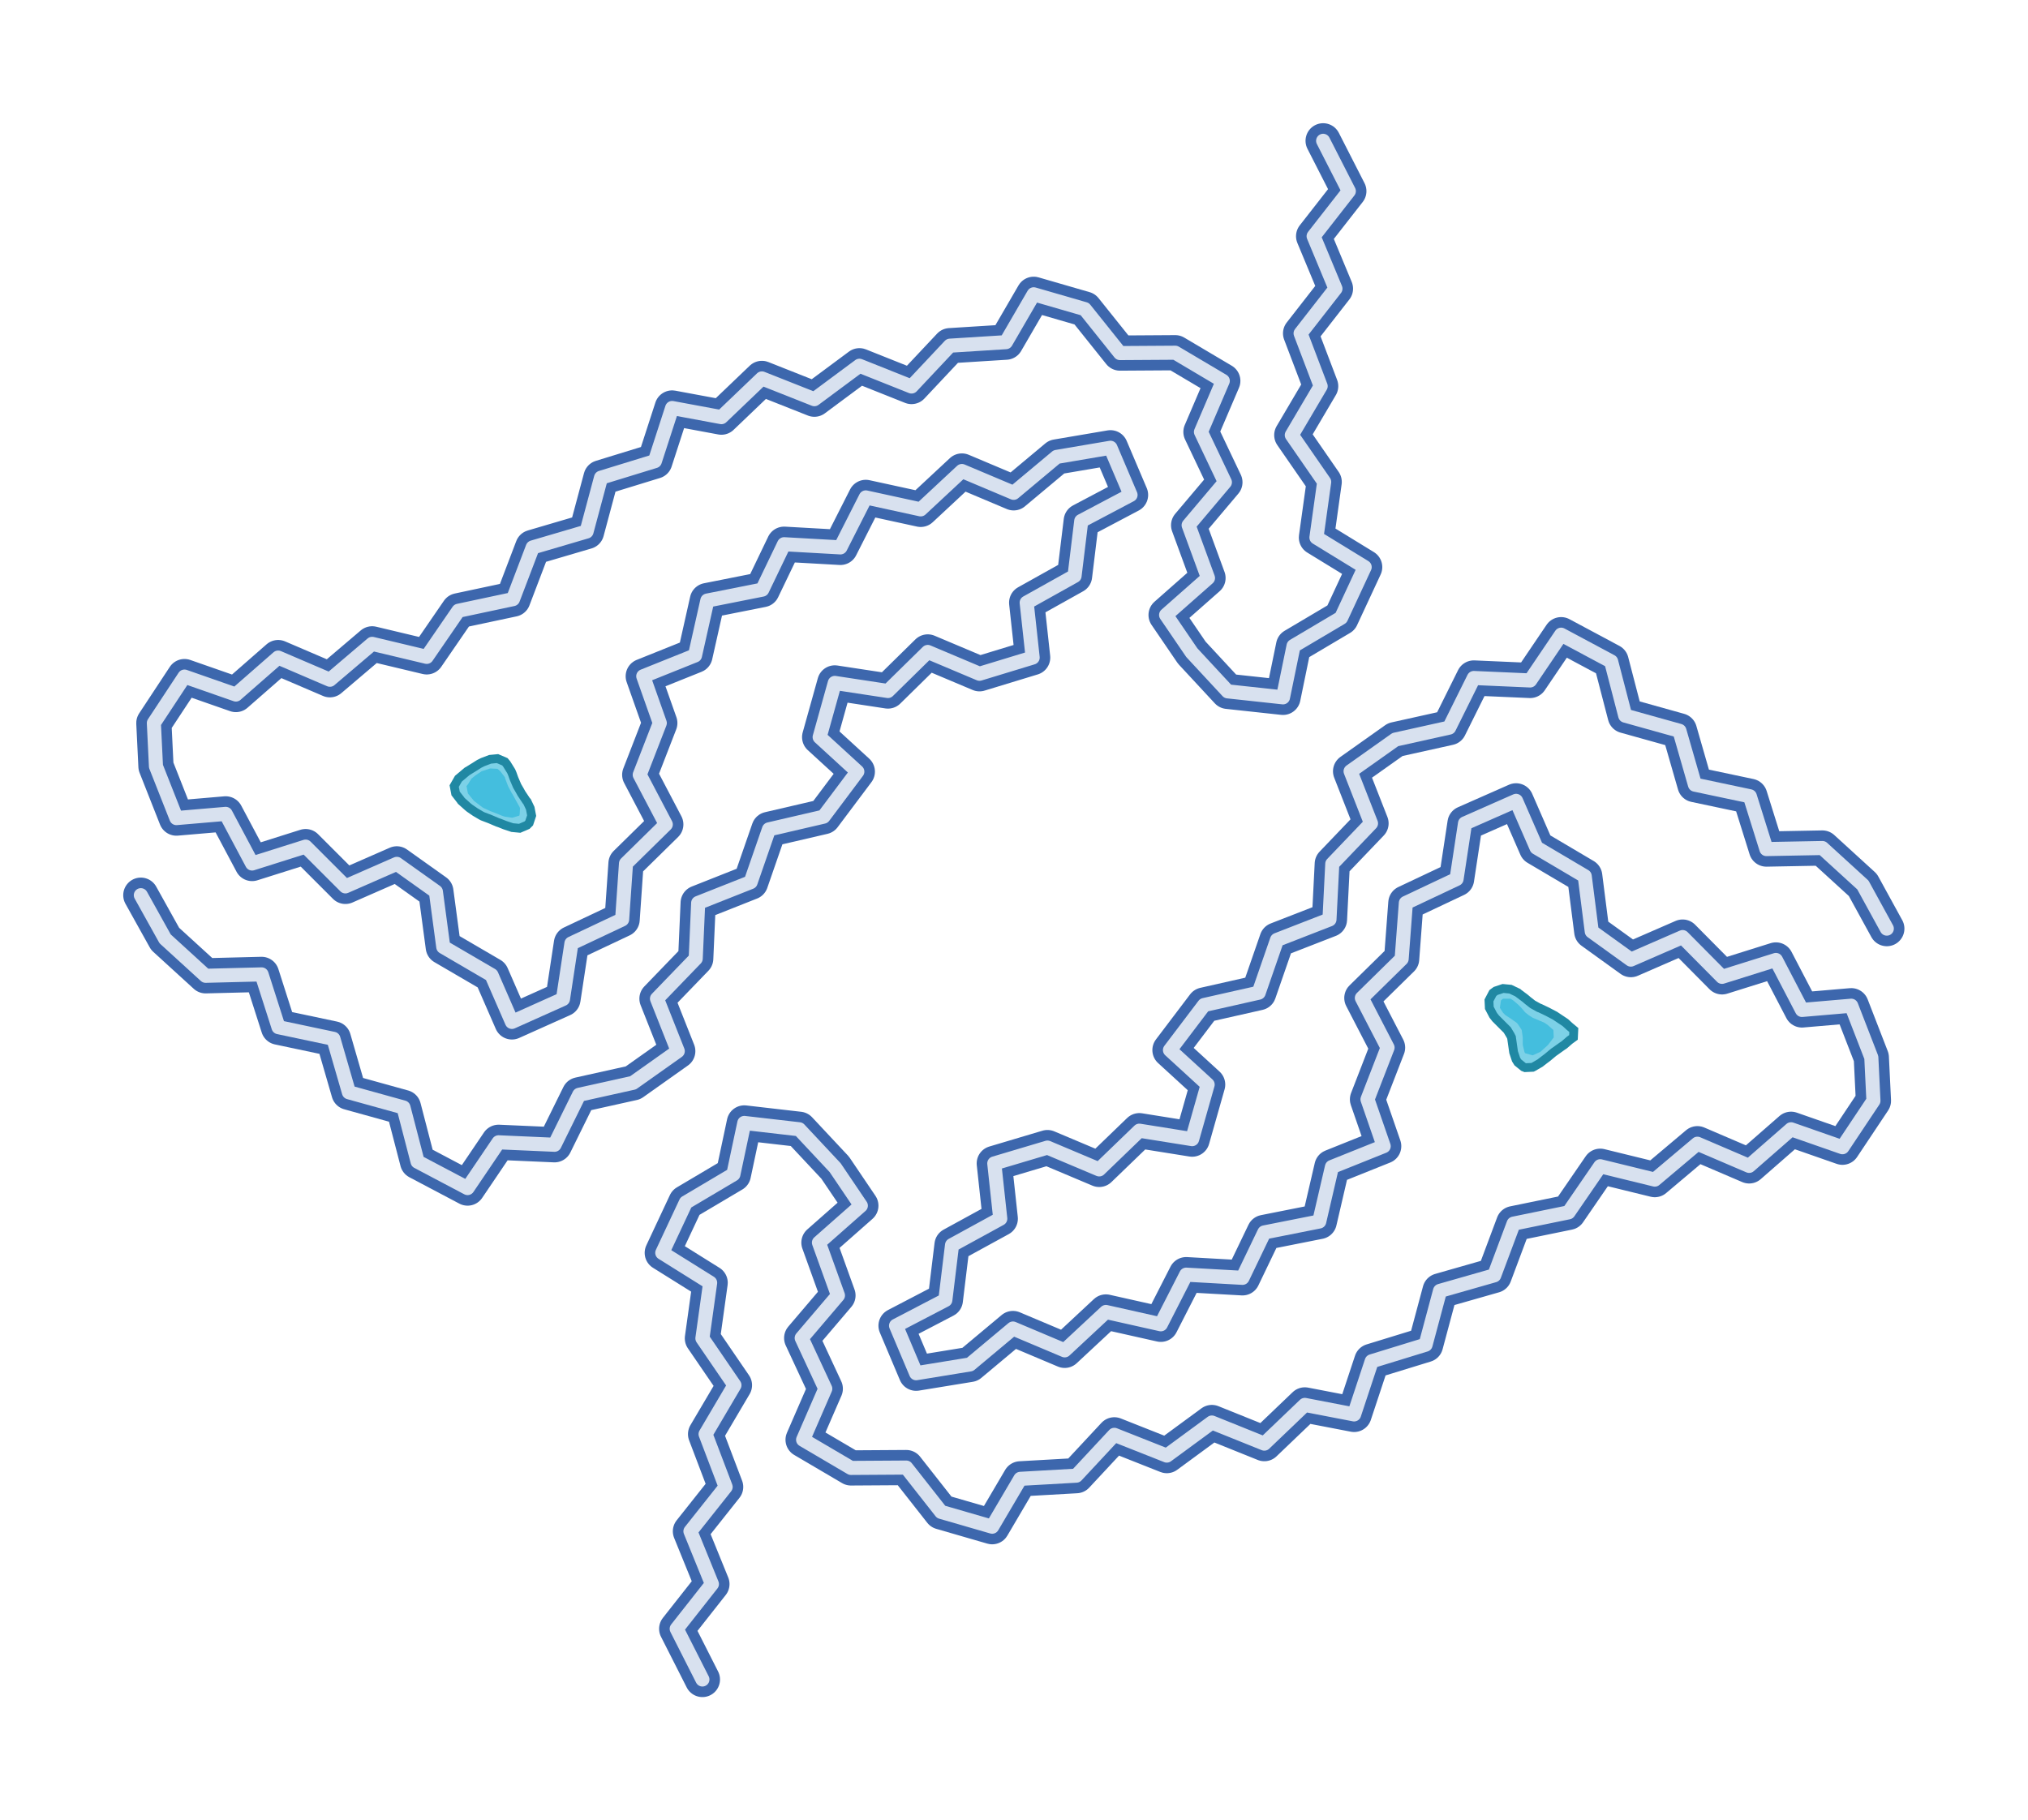
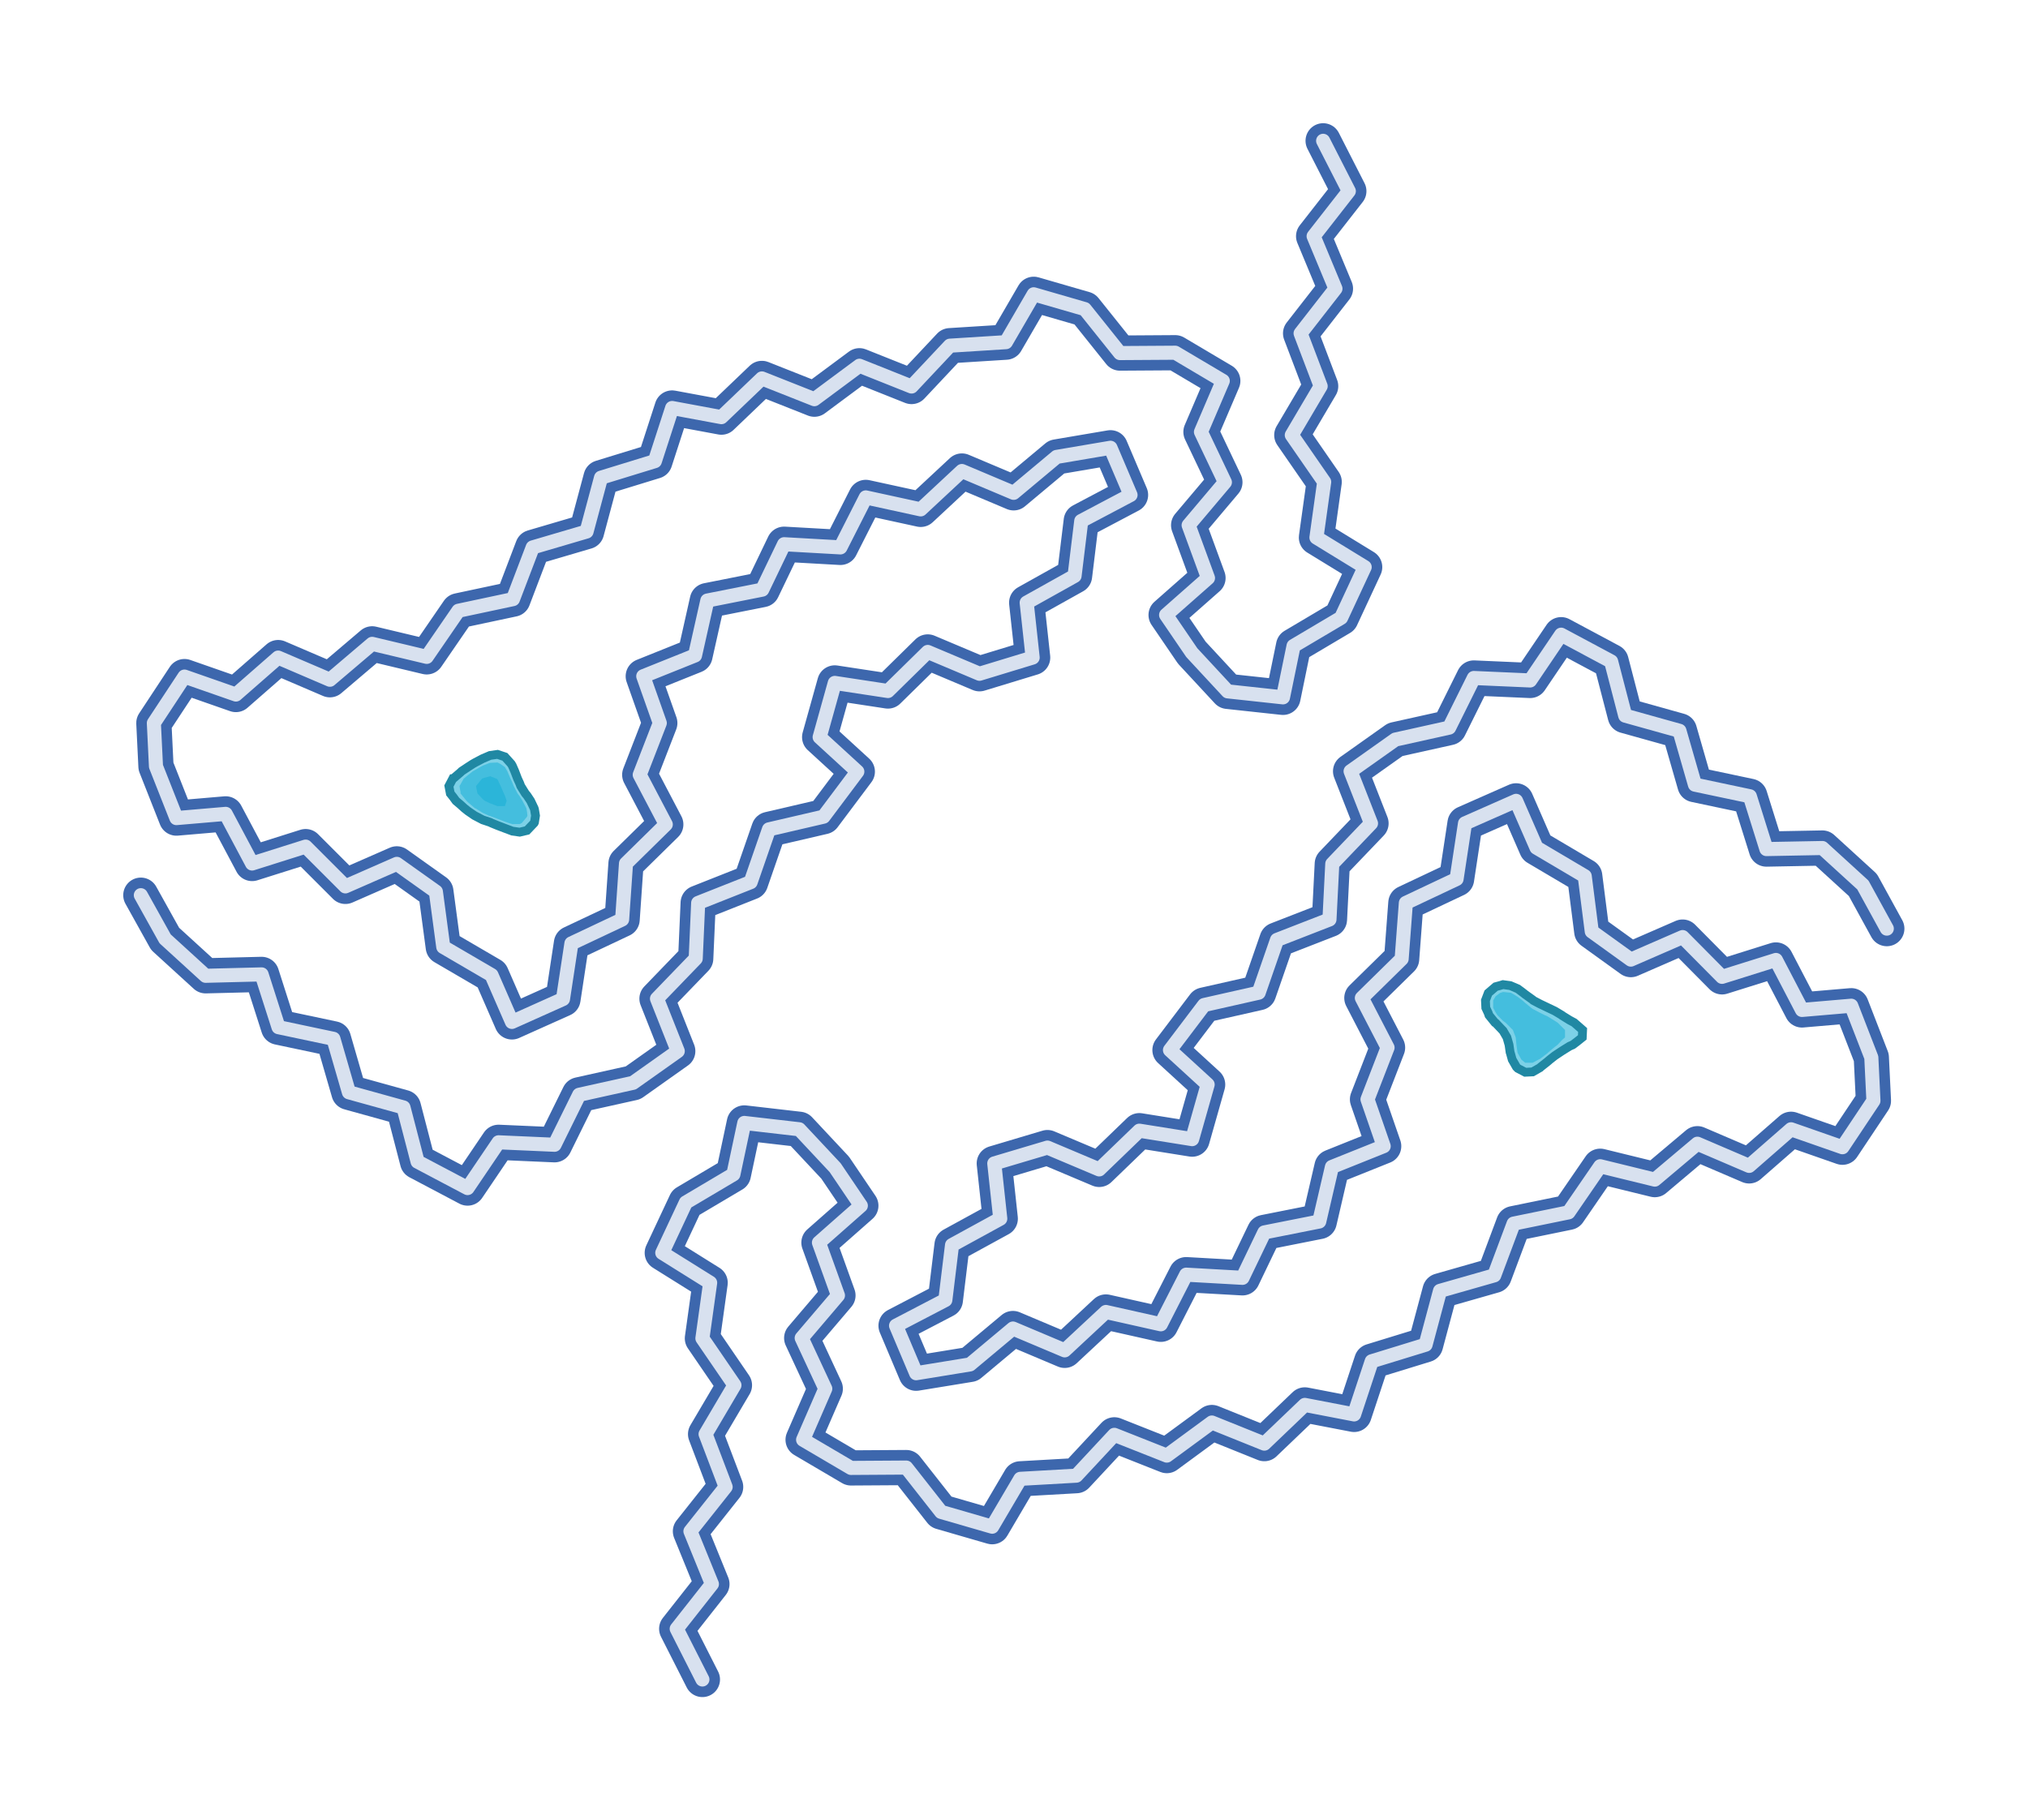
<svg xmlns="http://www.w3.org/2000/svg" width="57.6" height="51.7" viewBox="0 0 57.6 51.7">
  <g id="7P6C" data-chains="D+F">
-     <path class="density" d="M13.08,22.72 L12.94,22.54 L12.90,22.33 L13.02,22.12 L13.08,22.07 L13.27,21.91 L13.29,21.90 L13.50,21.77 L13.61,21.70 L13.71,21.65 L13.92,21.57 L14.13,21.55 L14.34,21.64 L14.39,21.70 L14.52,21.91 L14.55,21.98 L14.60,22.12 L14.69,22.33 L14.76,22.45 L14.81,22.54 L14.95,22.75 L14.97,22.77 L15.06,22.96 L15.10,23.17 L15.03,23.38 L14.97,23.44 L14.76,23.53 L14.55,23.51 L14.34,23.44 L14.19,23.38 L14.13,23.36 L13.92,23.27 L13.71,23.19 L13.67,23.17 L13.50,23.07 L13.34,22.96 L13.29,22.92 L13.10,22.75 L13.08,22.72 Z M42.48,28.93 L42.41,28.84 L42.30,28.63 L42.29,28.42 L42.40,28.21 L42.48,28.15 L42.69,28.08 L42.90,28.10 L43.11,28.20 L43.12,28.21 L43.32,28.36 L43.39,28.42 L43.53,28.53 L43.71,28.63 L43.74,28.64 L43.95,28.74 L44.14,28.84 L44.16,28.85 L44.37,28.99 L44.46,29.05 L44.58,29.16 L44.70,29.26 L44.69,29.47 L44.58,29.55 L44.43,29.68 L44.37,29.72 L44.16,29.87 L44.13,29.89 L43.95,30.04 L43.87,30.10 L43.74,30.20 L43.55,30.31 L43.53,30.32 L43.32,30.33 L43.27,30.31 L43.11,30.18 L43.06,30.10 L42.99,29.89 L42.96,29.68 L42.93,29.47 L42.90,29.41 L42.81,29.26 L42.69,29.14 L42.60,29.05 L42.48,28.93 Z" fill="#7cd1e7" fill-rule="evenodd" stroke="#2088a3" stroke-width="0.25" />
-     <path class="density" d="M13.29,22.54 L13.29,22.54 L13.25,22.33 L13.29,22.28 L13.39,22.12 L13.50,22.03 L13.68,21.91 L13.71,21.90 L13.92,21.83 L14.13,21.84 L14.21,21.91 L14.34,22.08 L14.35,22.12 L14.43,22.33 L14.54,22.54 L14.55,22.55 L14.66,22.75 L14.76,22.93 L14.77,22.96 L14.76,23.13 L14.75,23.17 L14.55,23.23 L14.34,23.20 L14.25,23.17 L14.13,23.12 L13.92,23.04 L13.75,22.96 L13.71,22.94 L13.50,22.78 L13.46,22.75 L13.29,22.54 Z M42.69,28.77 L42.60,28.63 L42.63,28.42 L42.69,28.37 L42.90,28.37 L42.98,28.42 L43.11,28.53 L43.21,28.63 L43.32,28.76 L43.42,28.84 L43.53,28.91 L43.74,29.00 L43.86,29.05 L43.95,29.11 L44.12,29.26 L44.13,29.47 L43.97,29.68 L43.95,29.70 L43.74,29.89 L43.73,29.89 L43.53,29.98 L43.32,29.92 L43.30,29.89 L43.25,29.68 L43.25,29.47 L43.22,29.26 L43.11,29.09 L43.07,29.05 L42.90,28.93 L42.76,28.84 L42.69,28.77 Z" fill="#44bede" fill-rule="evenodd" />
+     <path class="density" d="M12.87,22.64 L12.79,22.54 L12.75,22.33 L12.86,22.12 L12.87,22.12 L13.08,21.94 L13.11,21.91 L13.29,21.79 L13.43,21.70 L13.50,21.66 L13.71,21.55 L13.85,21.49 L13.92,21.46 L14.13,21.43 L14.31,21.49 L14.34,21.50 L14.52,21.70 L14.55,21.75 L14.62,21.91 L14.70,22.12 L14.76,22.25 L14.79,22.33 L14.92,22.54 L14.97,22.60 L15.07,22.75 L15.17,22.96 L15.18,22.99 L15.21,23.17 L15.18,23.36 L15.17,23.38 L14.97,23.59 L14.97,23.59 L14.76,23.64 L14.55,23.61 L14.50,23.59 L14.34,23.53 L14.13,23.45 L13.96,23.38 L13.92,23.36 L13.71,23.29 L13.50,23.18 L13.48,23.17 L13.29,23.04 L13.19,22.96 L13.08,22.86 L12.95,22.75 L12.87,22.64 Z M42.27,28.78 L42.20,28.63 L42.19,28.42 L42.27,28.21 L42.27,28.21 L42.48,28.03 L42.59,28.00 L42.69,27.97 L42.90,28.00 L42.90,28.00 L43.11,28.09 L43.27,28.21 L43.32,28.25 L43.53,28.40 L43.55,28.42 L43.74,28.52 L43.95,28.62 L43.97,28.63 L44.16,28.72 L44.36,28.84 L44.37,28.85 L44.58,28.98 L44.71,29.05 L44.79,29.12 L44.95,29.26 L44.94,29.47 L44.79,29.59 L44.67,29.68 L44.58,29.72 L44.37,29.85 L44.31,29.89 L44.16,29.99 L44.02,30.10 L43.95,30.16 L43.76,30.31 L43.74,30.33 L43.53,30.45 L43.32,30.46 L43.11,30.35 L43.07,30.31 L42.95,30.10 L42.90,29.92 L42.89,29.89 L42.86,29.68 L42.80,29.47 L42.69,29.28 L42.67,29.26 L42.48,29.06 L42.46,29.05 L42.29,28.84 L42.27,28.78 Z" fill="#7cd1e7" fill-rule="evenodd" stroke="#2088a3" stroke-width="0.25" />
+     <path class="density" d="M13.08,22.50 L13.05,22.33 L13.08,22.28 L13.17,22.12 L13.29,22.02 L13.43,21.91 L13.50,21.87 L13.71,21.75 L13.84,21.70 L13.92,21.67 L14.13,21.66 L14.21,21.70 L14.34,21.79 L14.41,21.91 L14.50,22.12 L14.55,22.23 L14.59,22.33 L14.70,22.54 L14.76,22.62 L14.84,22.75 L14.95,22.96 L14.97,23.07 L14.98,23.17 L14.97,23.20 L14.82,23.38 L14.76,23.41 L14.55,23.41 L14.45,23.38 L14.34,23.34 L14.13,23.26 L13.92,23.18 L13.88,23.17 L13.71,23.09 L13.50,22.96 L13.49,22.96 L13.29,22.79 L13.25,22.75 L13.08,22.54 L13.08,22.50 Z M42.48,28.76 L42.41,28.63 L42.41,28.42 L42.48,28.30 L42.60,28.21 L42.69,28.18 L42.90,28.20 L42.93,28.21 L43.11,28.32 L43.24,28.42 L43.32,28.49 L43.49,28.63 L43.53,28.66 L43.74,28.77 L43.88,28.84 L43.95,28.87 L44.16,29.00 L44.24,29.05 L44.37,29.18 L44.45,29.26 L44.45,29.47 L44.37,29.54 L44.24,29.68 L44.16,29.74 L43.98,29.89 L43.95,29.92 L43.74,30.08 L43.70,30.10 L43.53,30.19 L43.32,30.19 L43.21,30.10 L43.11,29.92 L43.10,29.89 L43.07,29.68 L43.05,29.47 L42.97,29.26 L42.90,29.19 L42.76,29.05 L42.69,29.00 L42.53,28.84 L42.48,28.76 Z" fill="#44bede" fill-rule="evenodd" />
+     <path class="density" d="M13.71,22.70 L13.56,22.54 L13.52,22.33 L13.69,22.12 L13.71,22.11 L13.92,22.05 L14.10,22.12 L14.13,22.14 L14.22,22.33 L14.31,22.54 L14.34,22.60 L14.39,22.75 L14.34,22.90 L14.13,22.90 L13.92,22.82 L13.77,22.75 L13.71,22.70 Z" fill="#2bb5d9" fill-rule="evenodd" />
    <polyline points="4.00,25.43 4.69,26.67 5.84,27.72 7.43,27.68 7.91,29.18 9.47,29.51 9.91,31.03 11.46,31.46 11.86,33.00 13.28,33.75 14.16,32.45 15.75,32.52 16.45,31.10 17.98,30.76 19.25,29.86 18.66,28.37 19.76,27.23 19.83,25.65 21.32,25.06 21.84,23.56 23.39,23.20 24.35,21.92 23.28,20.94 23.71,19.40 25.22,19.63 26.35,18.52 27.82,19.14 29.33,18.68 29.16,17.12 30.52,16.36 30.71,14.80 32.11,14.06 31.54,12.72 30.01,12.98 28.79,14.00 27.32,13.38 26.15,14.47 24.59,14.13 23.87,15.55 22.27,15.46 21.65,16.75 20.09,17.06 19.74,18.62 18.27,19.21 18.74,20.54 18.17,22.01 18.91,23.42 17.78,24.53 17.67,26.12 16.23,26.80 15.99,28.38 14.54,29.03 13.96,27.70 12.59,26.90 12.38,25.33 11.27,24.54 9.81,25.18 8.68,24.05 7.16,24.53 6.41,23.12 5.01,23.24 4.43,21.77 4.37,20.54 5.24,19.22 6.70,19.73 7.90,18.68 9.37,19.31 10.57,18.29 12.12,18.66 13.02,17.35 14.57,17.02 15.13,15.55 16.66,15.10 17.07,13.57 18.60,13.10 19.09,11.59 20.49,11.85 21.64,10.75 23.13,11.34 24.41,10.39 25.89,10.98 26.98,9.82 28.57,9.72 29.36,8.36 30.81,8.78 31.81,10.03 33.38,10.02 34.73,10.82 34.11,12.27 34.79,13.70 33.76,14.92 34.31,16.42 33.12,17.47 33.85,18.54 34.87,19.64 36.44,19.81 36.74,18.35 38.09,17.55 38.76,16.11 37.39,15.27 37.61,13.69 36.69,12.36 37.51,10.97 36.94,9.47 37.93,8.20 37.31,6.71 38.31,5.43 37.58,4.00" fill="none" stroke="#3d67ad" stroke-width="1.00" stroke-linejoin="round" stroke-linecap="round" />
    <polyline points="53.59,26.38 52.91,25.14 51.76,24.09 50.17,24.12 49.70,22.62 48.14,22.29 47.70,20.76 46.16,20.33 45.76,18.79 44.34,18.03 43.46,19.33 41.86,19.26 41.16,20.67 39.63,21.01 38.36,21.91 38.94,23.39 37.84,24.54 37.76,26.12 36.27,26.70 35.75,28.20 34.20,28.55 33.23,29.83 34.30,30.81 33.86,32.36 32.36,32.12 31.22,33.22 29.75,32.60 28.24,33.05 28.41,34.62 27.04,35.37 26.85,36.93 25.45,37.66 26.02,39.01 27.55,38.76 28.77,37.74 30.24,38.36 31.41,37.27 32.97,37.62 33.69,36.21 35.29,36.30 35.91,35.01 37.47,34.70 37.83,33.15 39.30,32.56 38.84,31.23 39.41,29.76 38.68,28.35 39.81,27.24 39.93,25.65 41.37,24.97 41.61,23.39 43.06,22.75 43.64,24.08 45.01,24.89 45.21,26.46 46.32,27.26 47.79,26.62 48.91,27.75 50.44,27.27 51.18,28.69 52.58,28.57 53.15,30.04 53.21,31.27 52.33,32.59 50.87,32.08 49.68,33.12 48.21,32.49 47.00,33.51 45.45,33.13 44.55,34.44 42.99,34.76 42.44,36.23 40.90,36.67 40.49,38.20 38.96,38.67 38.46,40.18 37.06,39.91 35.91,41.01 34.42,40.41 33.14,41.35 31.65,40.76 30.57,41.92 28.98,42.01 28.18,43.37 26.73,42.95 25.74,41.69 24.17,41.70 22.81,40.90 23.44,39.45 22.77,38.01 23.80,36.80 23.26,35.30 24.45,34.25 23.72,33.17 22.70,32.08 21.14,31.90 20.83,33.36 19.48,34.16 18.81,35.59 20.17,36.44 19.95,38.02 20.86,39.35 20.04,40.74 20.61,42.24 19.61,43.50 20.22,45.00 19.22,46.27 19.95,47.71" fill="none" stroke="#3d67ad" stroke-width="1.00" stroke-linejoin="round" stroke-linecap="round" />
    <polyline points="4.00,25.43 4.69,26.67 5.84,27.72 7.43,27.68 7.91,29.18 9.47,29.51 9.91,31.03 11.46,31.46 11.86,33.00 13.28,33.75 14.16,32.45 15.75,32.52 16.45,31.10 17.98,30.76 19.25,29.86 18.66,28.37 19.76,27.23 19.83,25.65 21.32,25.06 21.84,23.56 23.39,23.20 24.35,21.92 23.28,20.94 23.71,19.40 25.22,19.63 26.35,18.52 27.82,19.14 29.33,18.68 29.16,17.12 30.52,16.36 30.71,14.80 32.11,14.06 31.54,12.72 30.01,12.98 28.79,14.00 27.32,13.38 26.15,14.47 24.59,14.13 23.87,15.55 22.27,15.46 21.65,16.75 20.09,17.06 19.74,18.62 18.27,19.21 18.74,20.54 18.17,22.01 18.91,23.42 17.78,24.53 17.67,26.12 16.23,26.80 15.99,28.38 14.54,29.03 13.96,27.70 12.59,26.90 12.38,25.33 11.27,24.54 9.81,25.18 8.68,24.05 7.16,24.53 6.41,23.12 5.01,23.24 4.43,21.77 4.37,20.54 5.24,19.22 6.70,19.73 7.90,18.68 9.37,19.31 10.57,18.29 12.12,18.66 13.02,17.35 14.57,17.02 15.13,15.55 16.66,15.10 17.07,13.57 18.60,13.10 19.09,11.59 20.49,11.85 21.64,10.75 23.13,11.34 24.41,10.39 25.89,10.98 26.98,9.82 28.57,9.72 29.36,8.36 30.81,8.78 31.81,10.03 33.38,10.02 34.73,10.82 34.11,12.27 34.79,13.70 33.76,14.92 34.31,16.42 33.12,17.47 33.85,18.54 34.87,19.64 36.44,19.81 36.74,18.35 38.09,17.55 38.76,16.11 37.39,15.27 37.61,13.69 36.69,12.36 37.51,10.97 36.94,9.47 37.93,8.20 37.31,6.71 38.31,5.43 37.58,4.00" fill="none" stroke="#d8e1ef" stroke-width="0.40" stroke-linejoin="round" stroke-linecap="round" />
    <polyline points="53.59,26.38 52.91,25.14 51.76,24.09 50.17,24.12 49.70,22.62 48.14,22.29 47.70,20.76 46.16,20.33 45.76,18.79 44.34,18.03 43.46,19.33 41.86,19.26 41.16,20.67 39.63,21.01 38.36,21.91 38.94,23.39 37.84,24.54 37.76,26.12 36.27,26.70 35.75,28.20 34.20,28.55 33.23,29.83 34.30,30.81 33.86,32.36 32.36,32.12 31.22,33.22 29.75,32.60 28.24,33.05 28.41,34.62 27.04,35.37 26.85,36.93 25.45,37.66 26.02,39.01 27.55,38.76 28.77,37.74 30.24,38.36 31.41,37.27 32.97,37.62 33.69,36.21 35.29,36.30 35.91,35.01 37.47,34.70 37.83,33.15 39.30,32.56 38.84,31.23 39.41,29.76 38.68,28.35 39.81,27.24 39.93,25.65 41.37,24.97 41.61,23.39 43.06,22.75 43.64,24.08 45.01,24.89 45.21,26.46 46.32,27.26 47.79,26.62 48.91,27.75 50.44,27.27 51.18,28.69 52.58,28.57 53.15,30.04 53.21,31.27 52.33,32.59 50.87,32.08 49.68,33.12 48.21,32.49 47.00,33.51 45.45,33.13 44.55,34.44 42.99,34.76 42.44,36.23 40.90,36.67 40.49,38.20 38.96,38.67 38.46,40.18 37.06,39.91 35.91,41.01 34.42,40.41 33.14,41.35 31.65,40.76 30.57,41.92 28.98,42.01 28.18,43.37 26.73,42.95 25.74,41.69 24.17,41.70 22.81,40.90 23.44,39.45 22.77,38.01 23.80,36.80 23.26,35.30 24.45,34.25 23.72,33.17 22.70,32.08 21.14,31.90 20.83,33.36 19.48,34.16 18.81,35.59 20.17,36.44 19.95,38.02 20.86,39.35 20.04,40.74 20.61,42.24 19.61,43.50 20.22,45.00 19.22,46.27 19.95,47.71" fill="none" stroke="#d8e1ef" stroke-width="0.40" stroke-linejoin="round" stroke-linecap="round" />
  </g>
</svg>
